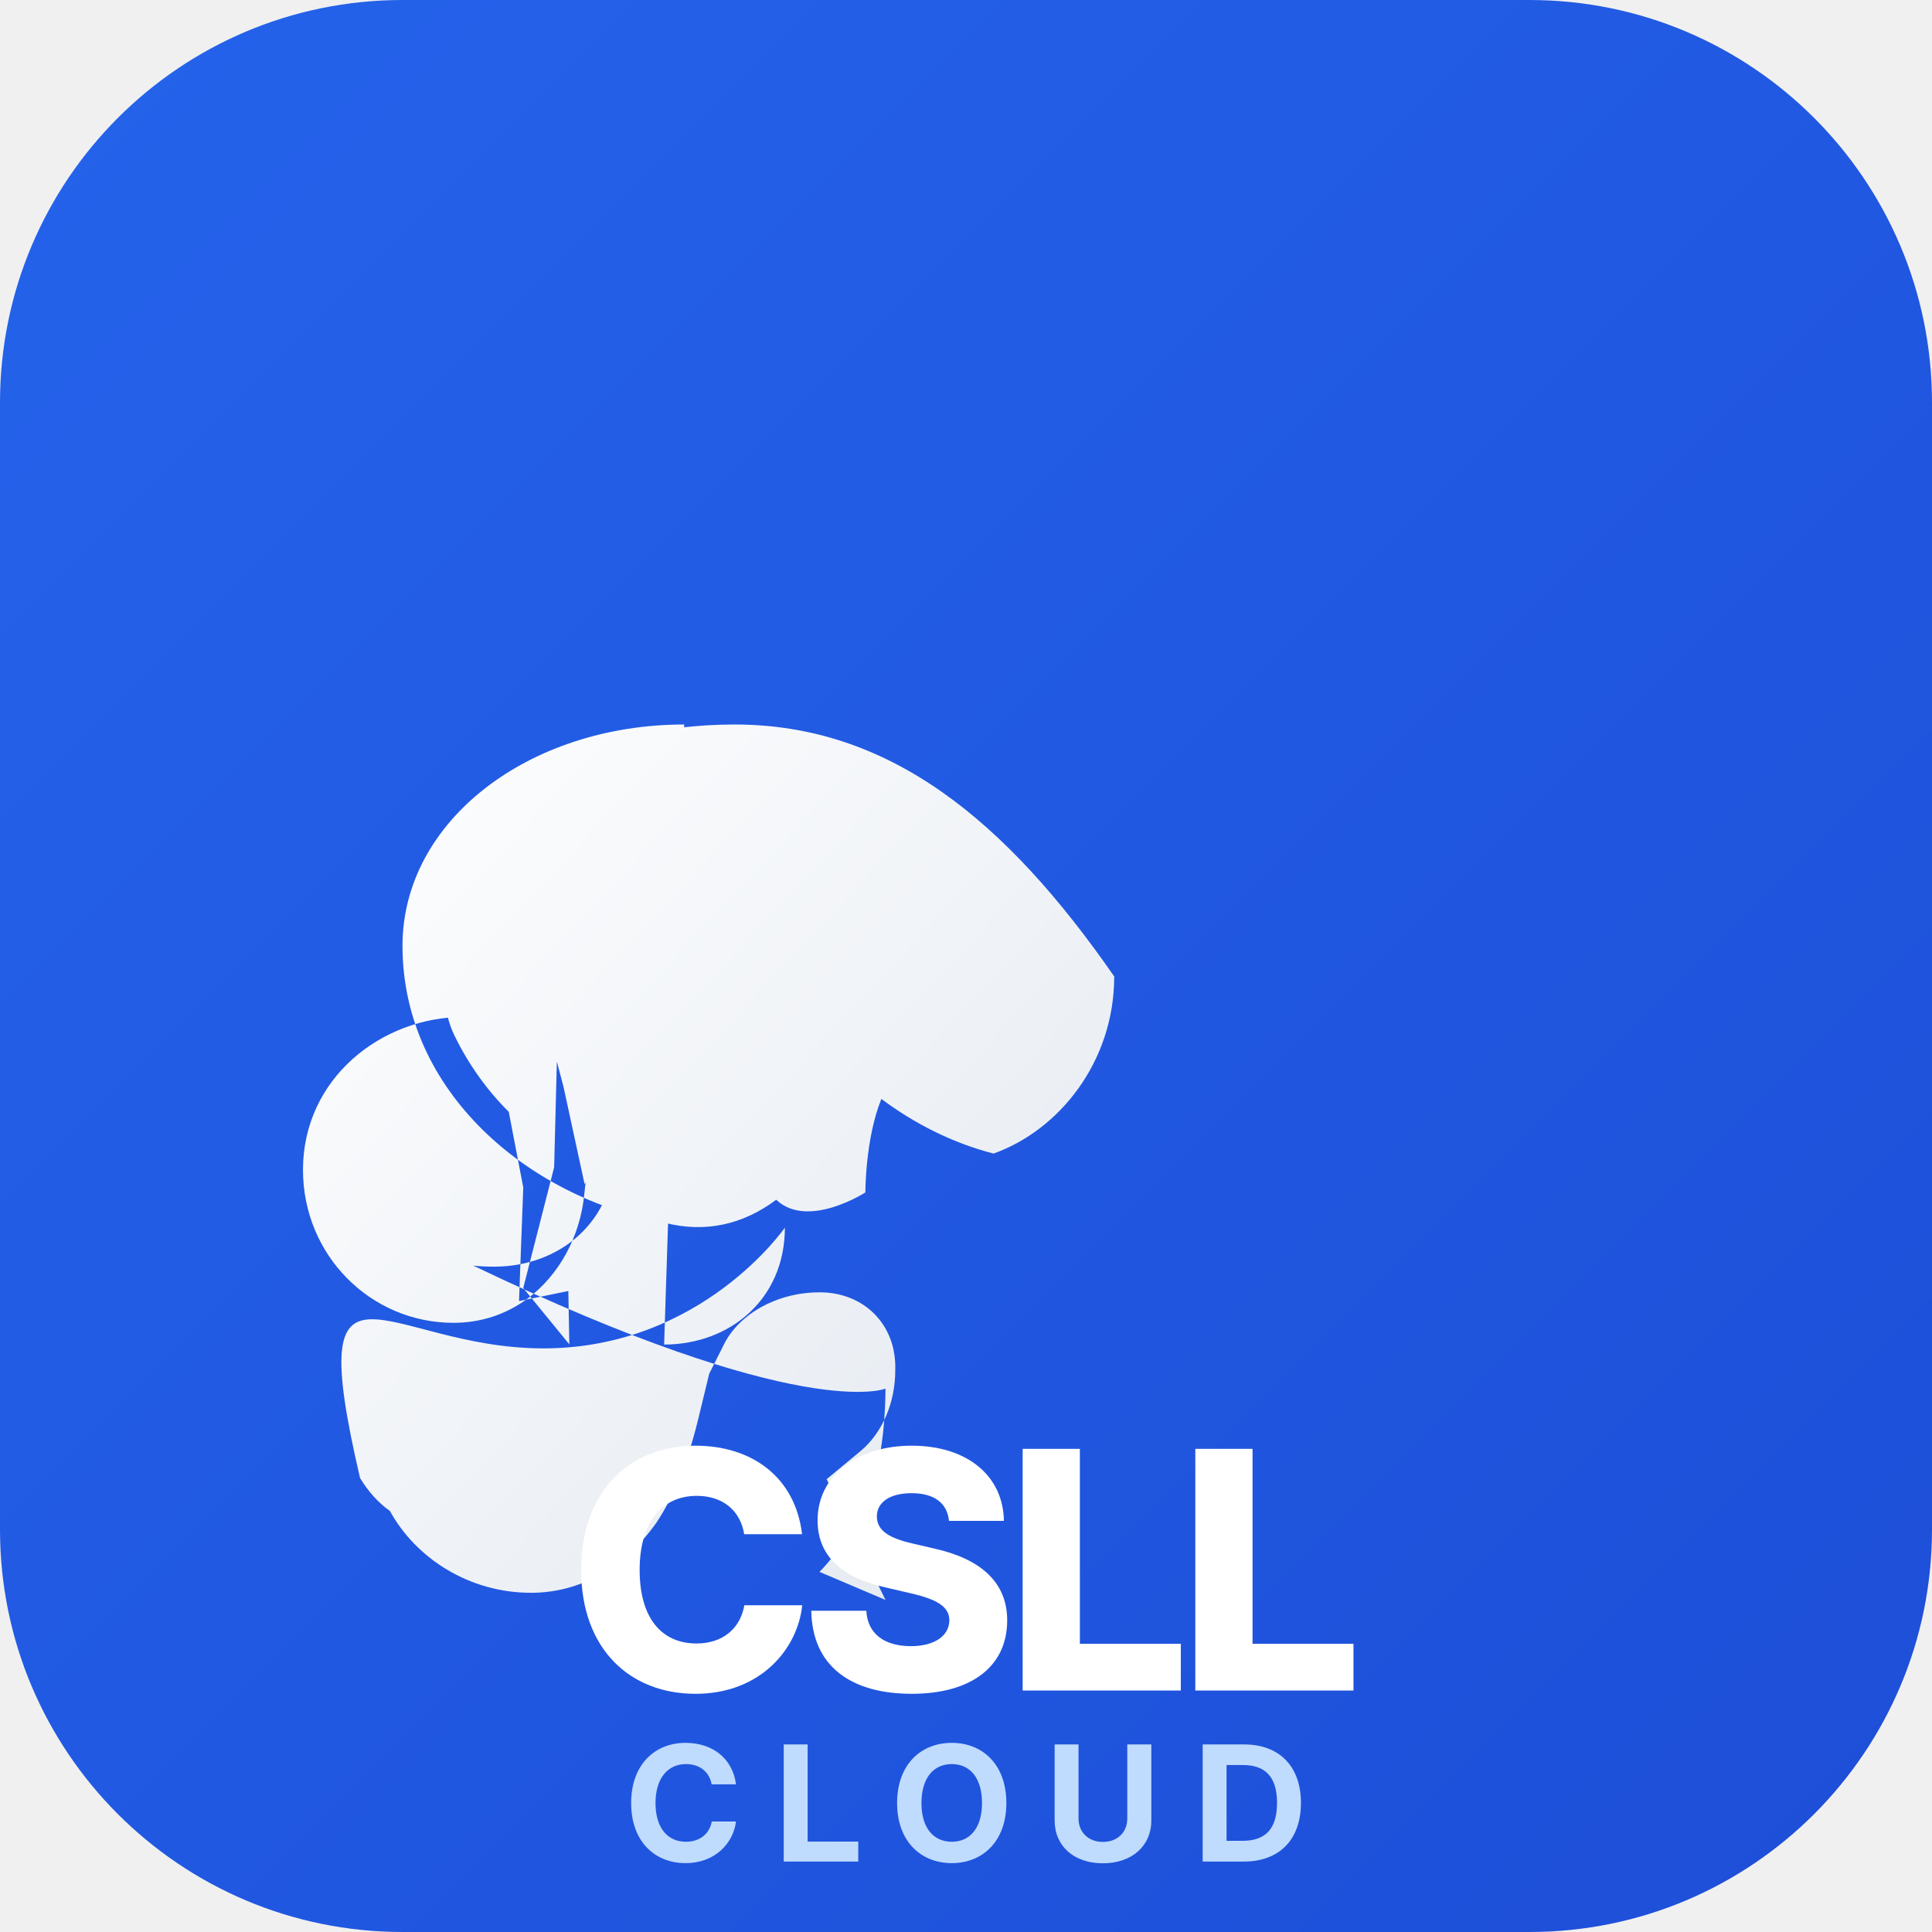
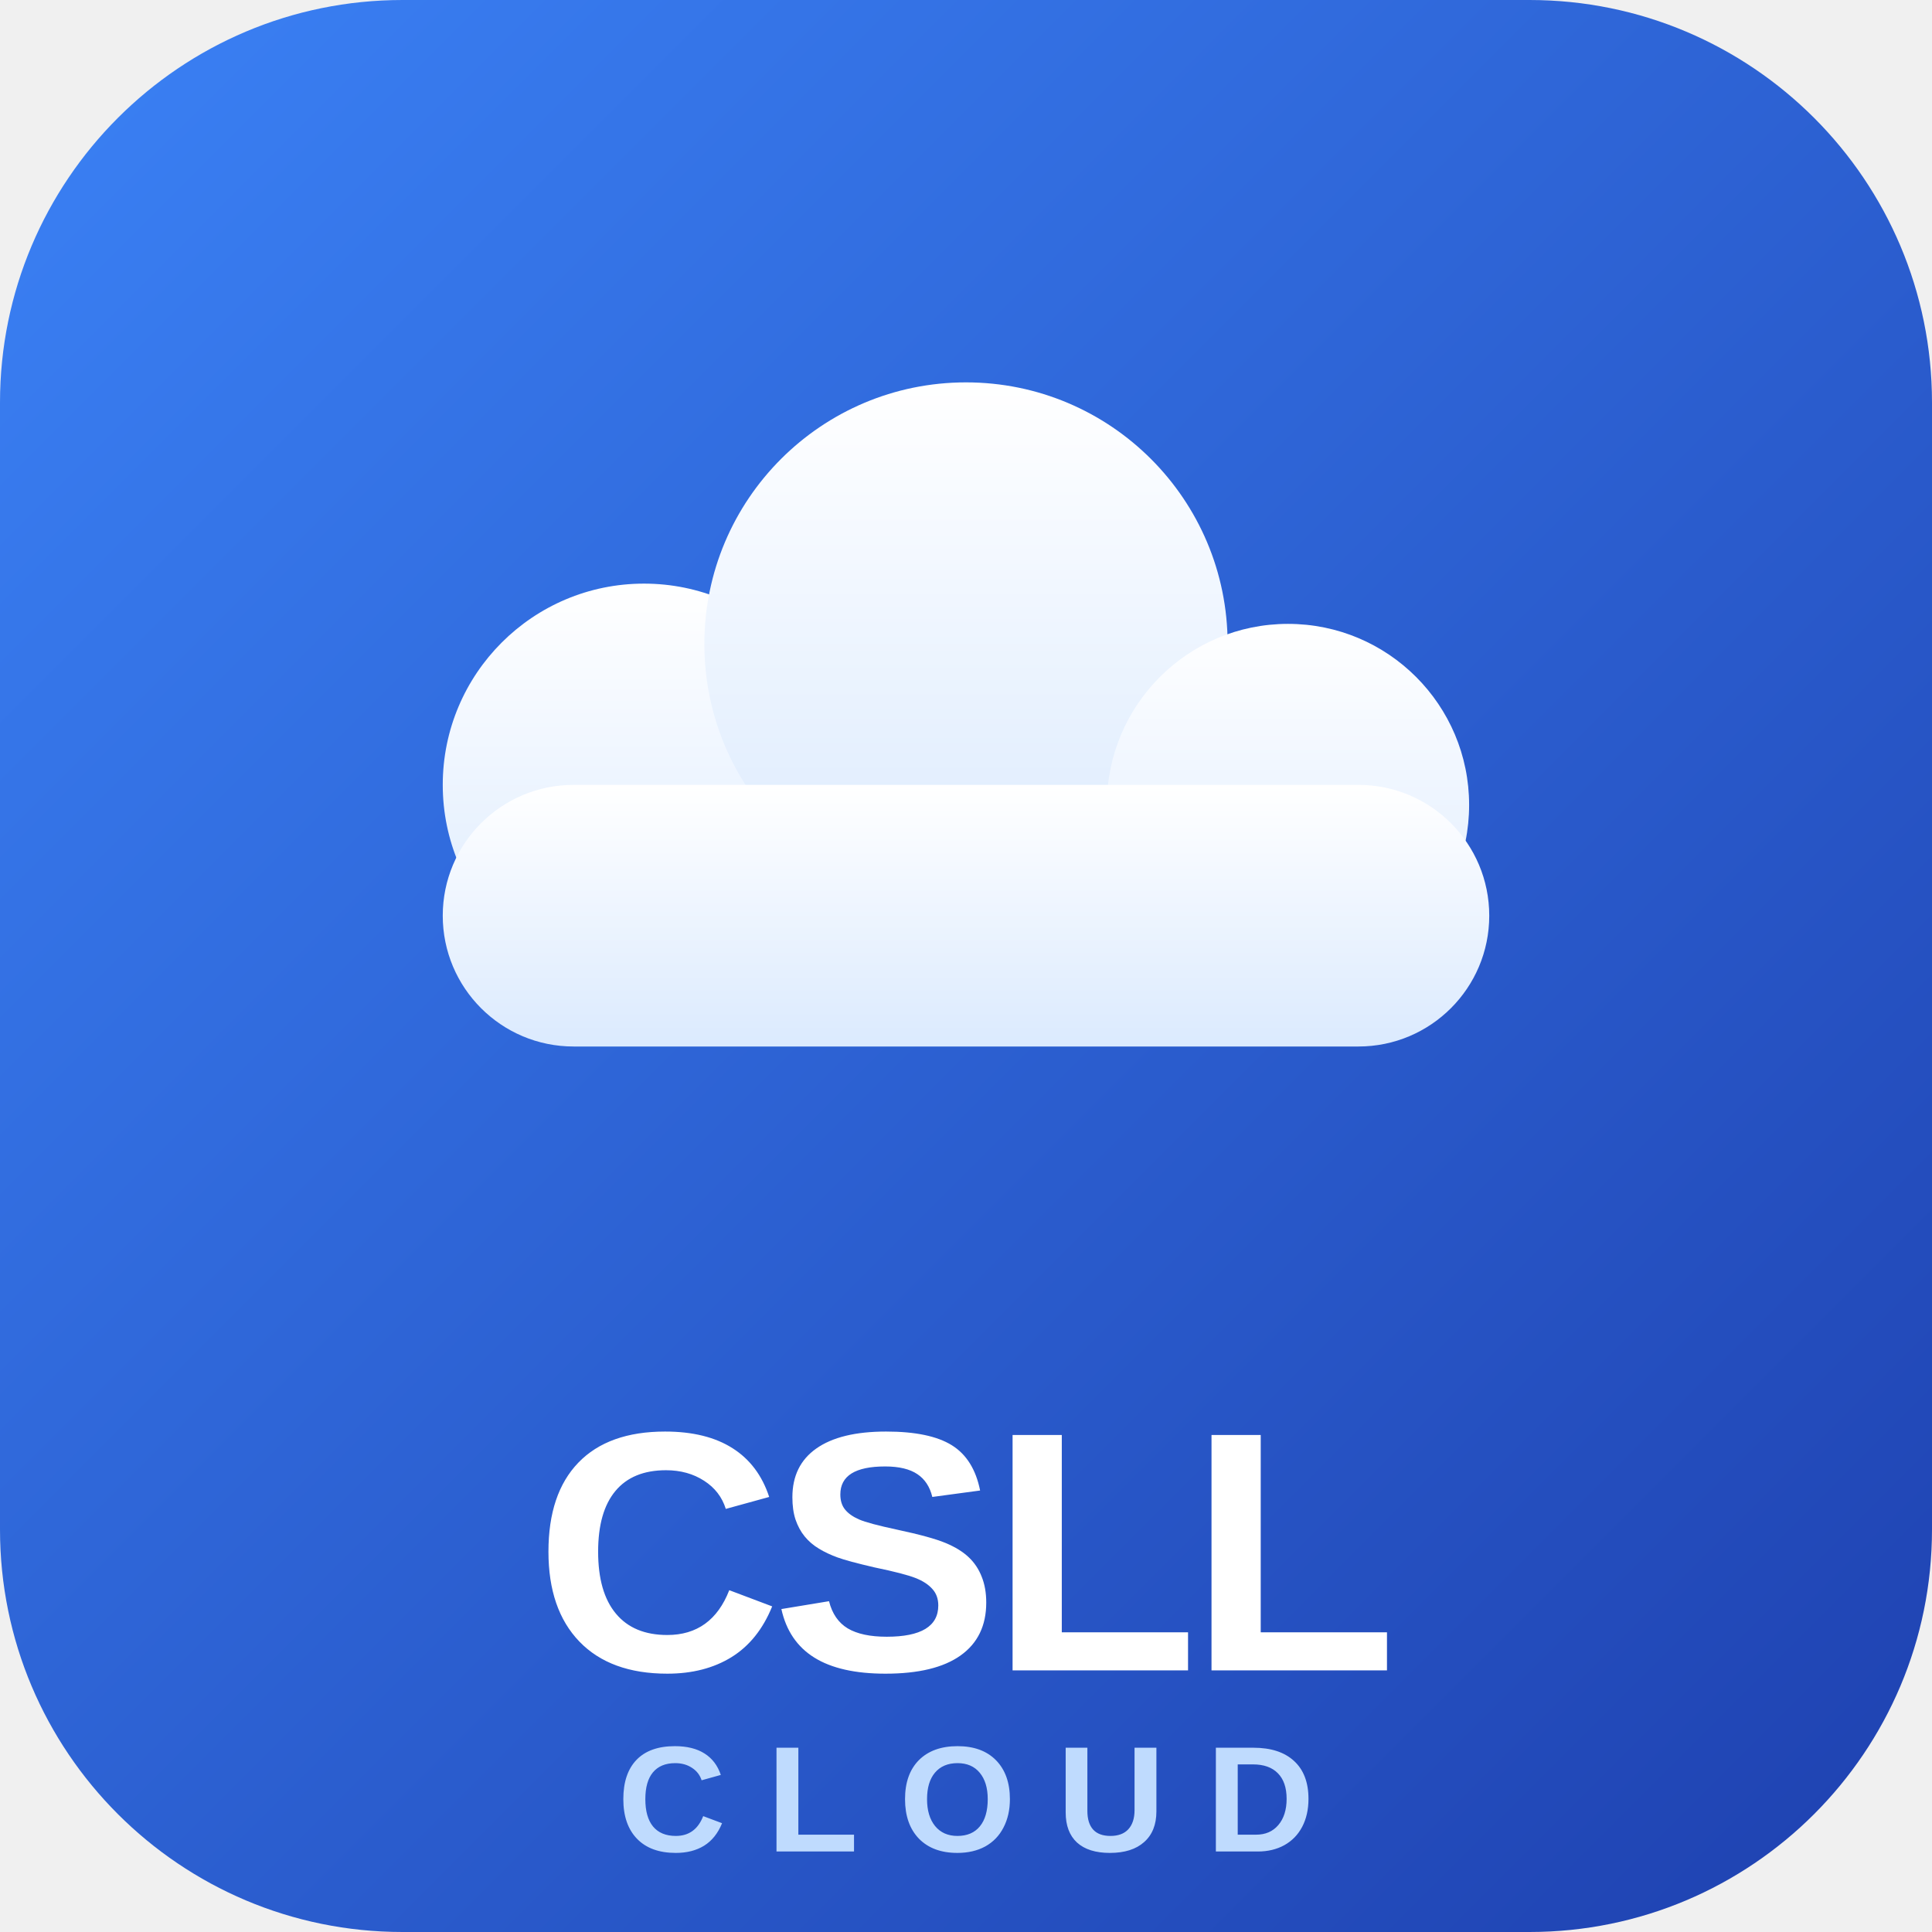
<svg xmlns="http://www.w3.org/2000/svg" viewBox="0 0 192 192">
  <defs>
    <linearGradient id="bg" x1="0" y1="0" x2="1" y2="1">
-       <stop offset="0%" stop-color="#2563eb" />
-       <stop offset="100%" stop-color="#1d4ed8" />
+       <stop offset="0%" stop-color="#3b82f6" />
+       <stop offset="100%" stop-color="#1e40af" />
    </linearGradient>
-     <linearGradient id="cloud" x1="0" y1="0" x2="1" y2="1">
+     <linearGradient id="cloud" x1="0" y1="0" x2="0" y2="1">
      <stop offset="0%" stop-color="#ffffff" />
-       <stop offset="100%" stop-color="#e2e8f0" />
+       <stop offset="100%" stop-color="#dbeafe" />
    </linearGradient>
  </defs>
  <rect width="192" height="192" rx="40" fill="url(#bg)" />
-   <g transform="translate(24,64)">
-     <path d="M44 8C28.57 8 16 17.57 16 30c0 14.5 12.5 25 26 27.5 4.1 1.08 7.88.17 11.14-2.27C56.28 58.2 62 54.5 62 54.5s-.02-5.33 1.59-9.29c3.26 2.44 7.05 4.37 11.14 5.43 6.5-2.3 12-9.1 12-17.6C76 17.57 64.43 8 49 8 33.5 8 24 15.5 24 27c0 1.65.15 3.27.42 4.84C25.22 35.5 20 33 20 33s-.03 3.5 1.14 5.86c1.44 2.98 3.33 5.56 5.42 7.63L28 54l-.42 11.3 4.9-1 .1 5.3L28 64l3.07-12 .27-10.5L32 44l2.1 9.7 1.12-2.43c1.44-3.15 2.67-7.14 3.65-12-.9 1.58-2.12 4.4-3.65 9.38-.55 1.82-.94 3.88-1.15 6-.42 4.32-2.54 8.04-5.57 10.35-2.14 1.6-4.66 2.46-7.43 2.46-8.24 0-14.96-6.72-14.96-15.2 0-9.06 7.76-15.2 16-15.2 8.24 0 15 6.14 15 13.2 0 7.14-5.5 11.62-12 11.62-.7 0-1.4-.03-2.07-.1C55.78 77.46 64 74 64 74s.03 5.5-1.14 8.87c-1.44 3.99-3.34 7.26-5.42 9.34L64 95l-5.85-12 3.4-2.82c2.12-1.78 3.42-4.76 3.42-8 .15-4.57-3.14-7.75-7.5-7.75-4.36 0-8 2.22-9.47 5.07l-1.52 3.02-1.1 4.54c-1.06 4.35-2.48 7.78-4.16 10.28-3.2 4.51-7.63 6.95-12.45 6.95-6.12 0-11.43-3.41-14.02-8.13-1.2-.85-2.18-1.97-2.97-3.28C5.98 58 14.26 70 30 70c15.74 0 24-12 24-12 0 7.14-5.5 11.62-12 11.62z" fill="url(#cloud)" />
+   <g fill="url(#cloud)">
+     <circle cx="64" cy="78" r="20" />
+     <circle cx="96" cy="64" r="26" />
+     <circle cx="128" cy="80" r="18" />
+     <rect x="44" y="78" width="104" height="26" rx="13" />
  </g>
-   <text x="96" y="168" font-family="system-ui, -apple-system, sans-serif" font-size="33" font-weight="800" fill="#ffffff" text-anchor="middle" letter-spacing="-1.5">
-     CSLL
-   </text>
-   <text x="96" y="185" font-family="system-ui, -apple-system, sans-serif" font-size="16" font-weight="700" fill="#bfdbfe" text-anchor="middle" letter-spacing="3">
-     CLOUD
-   </text>
+   <text x="96" y="166" font-family="Arial, Helvetica, sans-serif" font-size="34" font-weight="800" fill="#ffffff" text-anchor="middle" letter-spacing="-1">CSLL</text>
+   <text x="96" y="184" font-family="Arial, Helvetica, sans-serif" font-size="15" font-weight="700" fill="#bfdbfe" text-anchor="middle" letter-spacing="4">CLOUD</text>
</svg>
